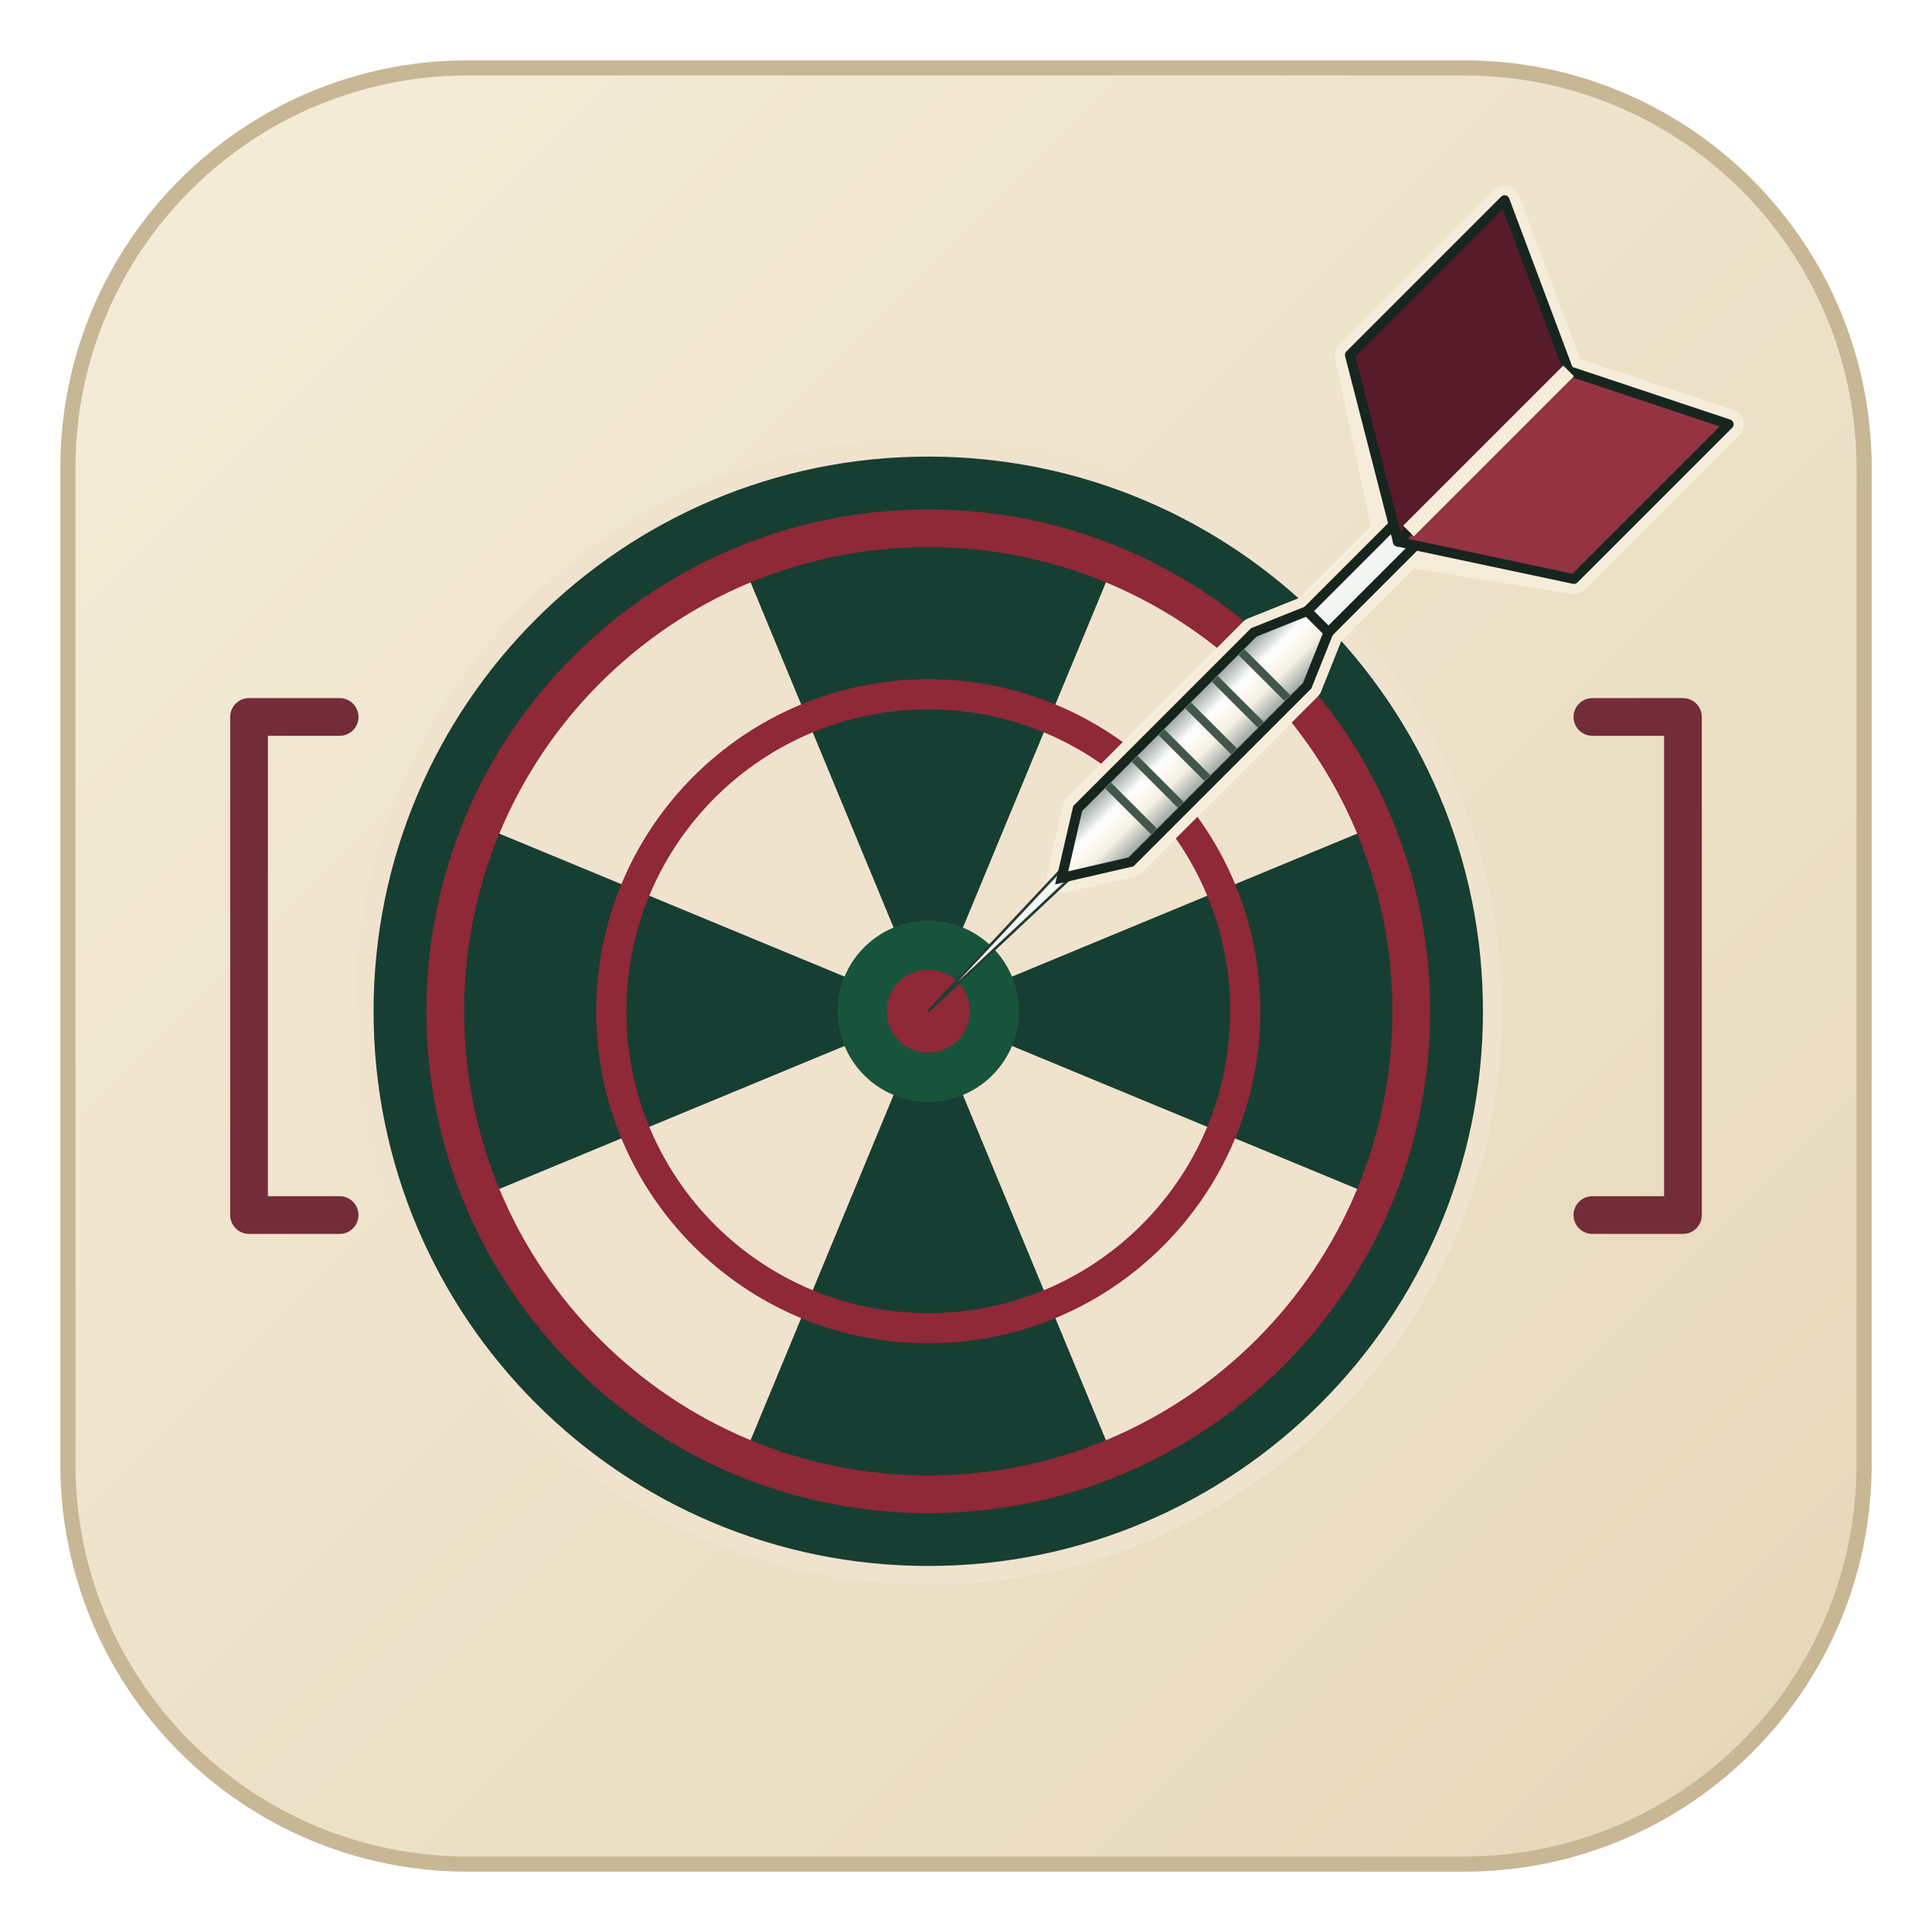
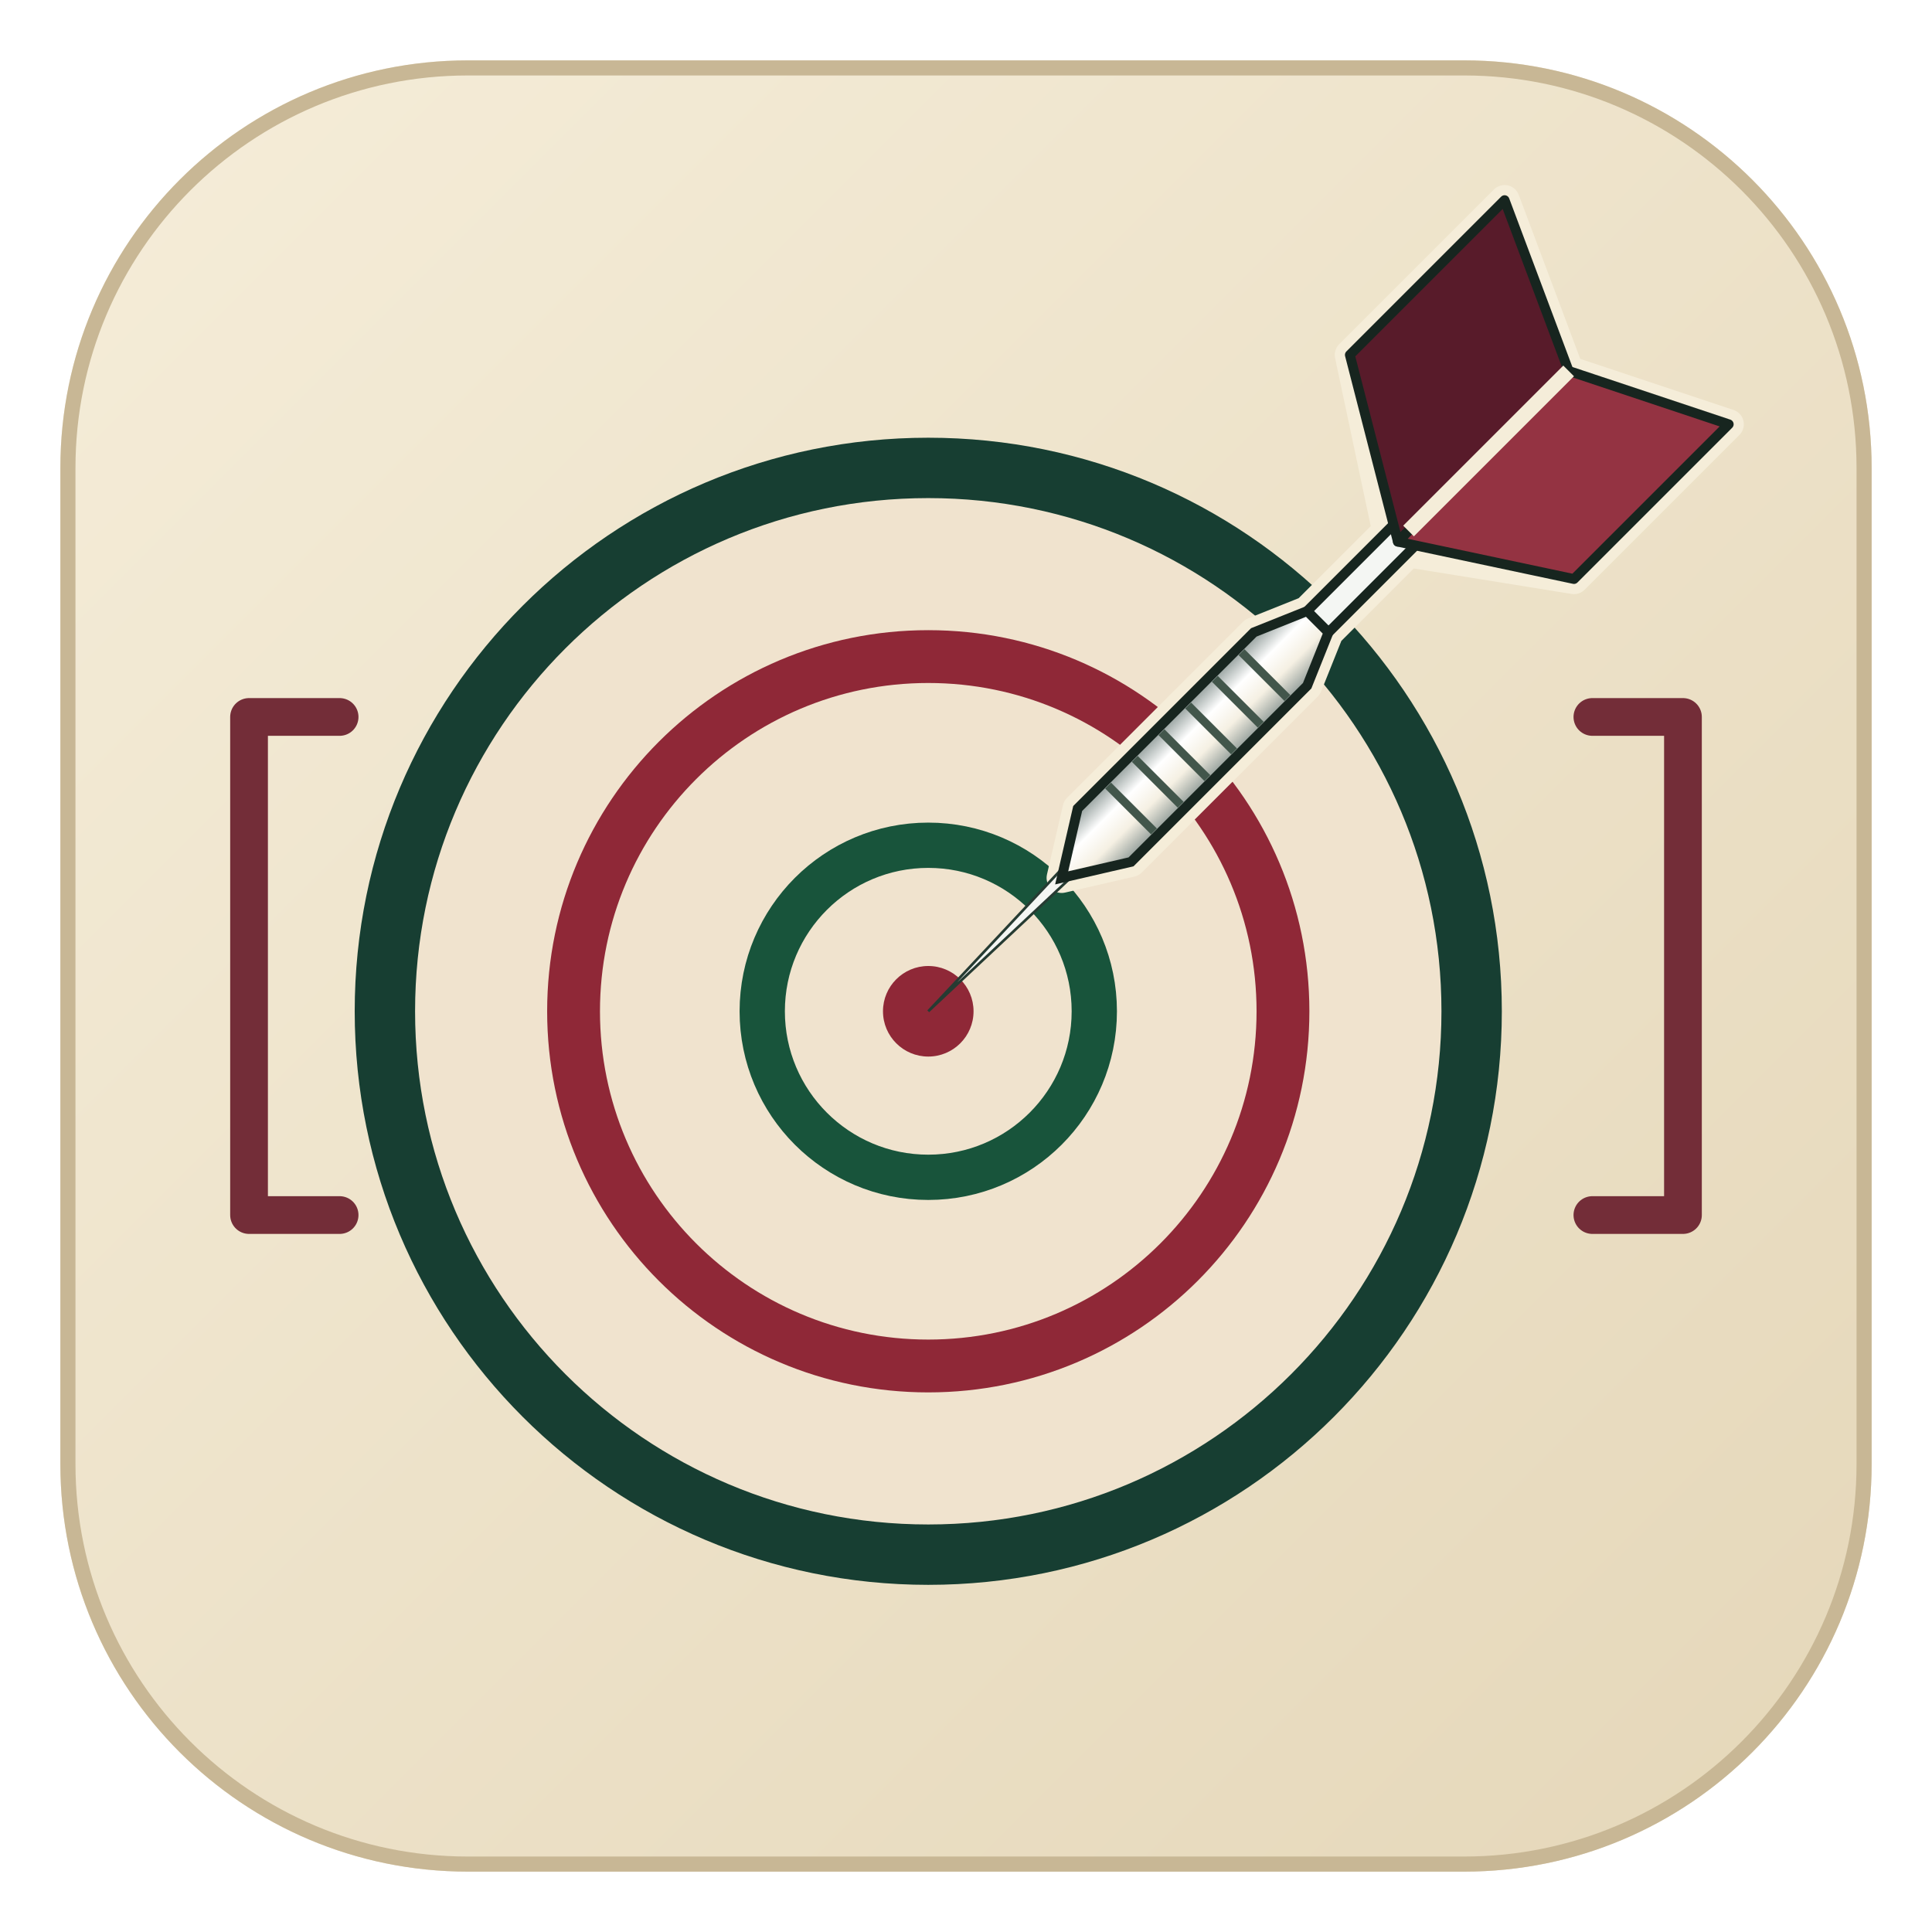
<svg xmlns="http://www.w3.org/2000/svg" width="256" height="256" viewBox="0 0 256 256" role="img" aria-labelledby="title description">
  <defs>
    <linearGradient id="tile" x1="0" y1="0" x2="1" y2="1">
      <stop offset="0" stop-color="#f5edd9" />
      <stop offset="1" stop-color="#e5d7b9" />
    </linearGradient>
    <linearGradient id="steel" x1="0" y1="0" x2="0" y2="1">
      <stop offset="0" stop-color="#8c9895" />
      <stop offset="0.35" stop-color="#ffffff" />
      <stop offset="0.65" stop-color="#f5f0e3" />
      <stop offset="1" stop-color="#8c9895" />
    </linearGradient>
  </defs>
  <rect x="8" y="8" width="240" height="240" rx="54" fill="url(#tile)" />
  <rect x="9" y="9" width="238" height="238" rx="53" fill="none" stroke="#c8b795" stroke-width="2" />
  <g fill="none" stroke="#732d38" stroke-width="5" stroke-linecap="round" stroke-linejoin="round">
    <path d="M45 95H33v66h12" />
    <path d="M211 95h12v66h-12" />
  </g>
  <g id="simplified-board" transform="translate(123 134)">
-     <circle r="76" fill="#f0e3ce" />
-     <circle r="73.5" fill="#173e32" />
-     <circle r="65" fill="#f0e3ce" />
-     <path d="M0 0L-24.874 -60.052A65 65 0 0 1 24.874 -60.052Z" fill="#173e32" />
-     <path d="M0 0L60.052 -24.874A65 65 0 0 1 60.052 24.874Z" fill="#173e32" />
-     <path d="M0 0L24.874 60.052A65 65 0 0 1 -24.874 60.052Z" fill="#173e32" />
-     <path d="M0 0L-60.052 24.874A65 65 0 0 1 -60.052 -24.874Z" fill="#173e32" />
-     <circle r="64" fill="none" stroke="#8f2837" stroke-width="5" />
-     <circle r="42" fill="none" stroke="#8f2837" stroke-width="4" />
-     <circle r="12" fill="#18543b" />
-     <circle r="5.5" fill="#8f2837" />
+     <circle r="72" fill="#f0e3ce" stroke="#173e32" stroke-width="8" />
+     <circle r="47" fill="none" stroke="#8f2837" stroke-width="7" />
+     <circle r="22" fill="none" stroke="#18543b" stroke-width="6" />
+     <circle r="6" fill="#8f2837" />
  </g>
  <g id="dart" transform="translate(123 134) rotate(-45)">
    <path d="M25 0L33-5H66L73-2H88L101-22H130L120 0L130 20H101L88 2H73L66 5H33Z" fill="#f5edd9" stroke="#f5edd9" stroke-width="4" stroke-linejoin="round" />
    <path d="M0 0L28-0.9V0.9Z" fill="#f4f6f3" stroke="#263b32" stroke-width="0.35" />
    <path d="M71-2H96V2H71Z" fill="#f4f6f3" stroke="#17251f" stroke-width="1.3" />
    <path d="M25 0L33-5H66L73-2V2L66 5H33Z" fill="url(#steel)" stroke="#17251f" stroke-width="1.3" />
    <path d="M38-4.3v8.6m5-8.6v8.6m5-8.6v8.6m5-8.6v8.6m5-8.6v8.6m5-8.6v8.6" stroke="#42564b" stroke-width="1.1" />
    <path d="M88 0L101-22H130L120 0Z" fill="#581b2a" stroke="#17251f" stroke-width="1.3" stroke-linejoin="round" />
    <path d="M88 0L101 20H130L120 0Z" fill="#943342" stroke="#17251f" stroke-width="1.3" stroke-linejoin="round" />
    <path d="M90 0H120" stroke="#f5edd9" stroke-width="2" />
  </g>
</svg>
